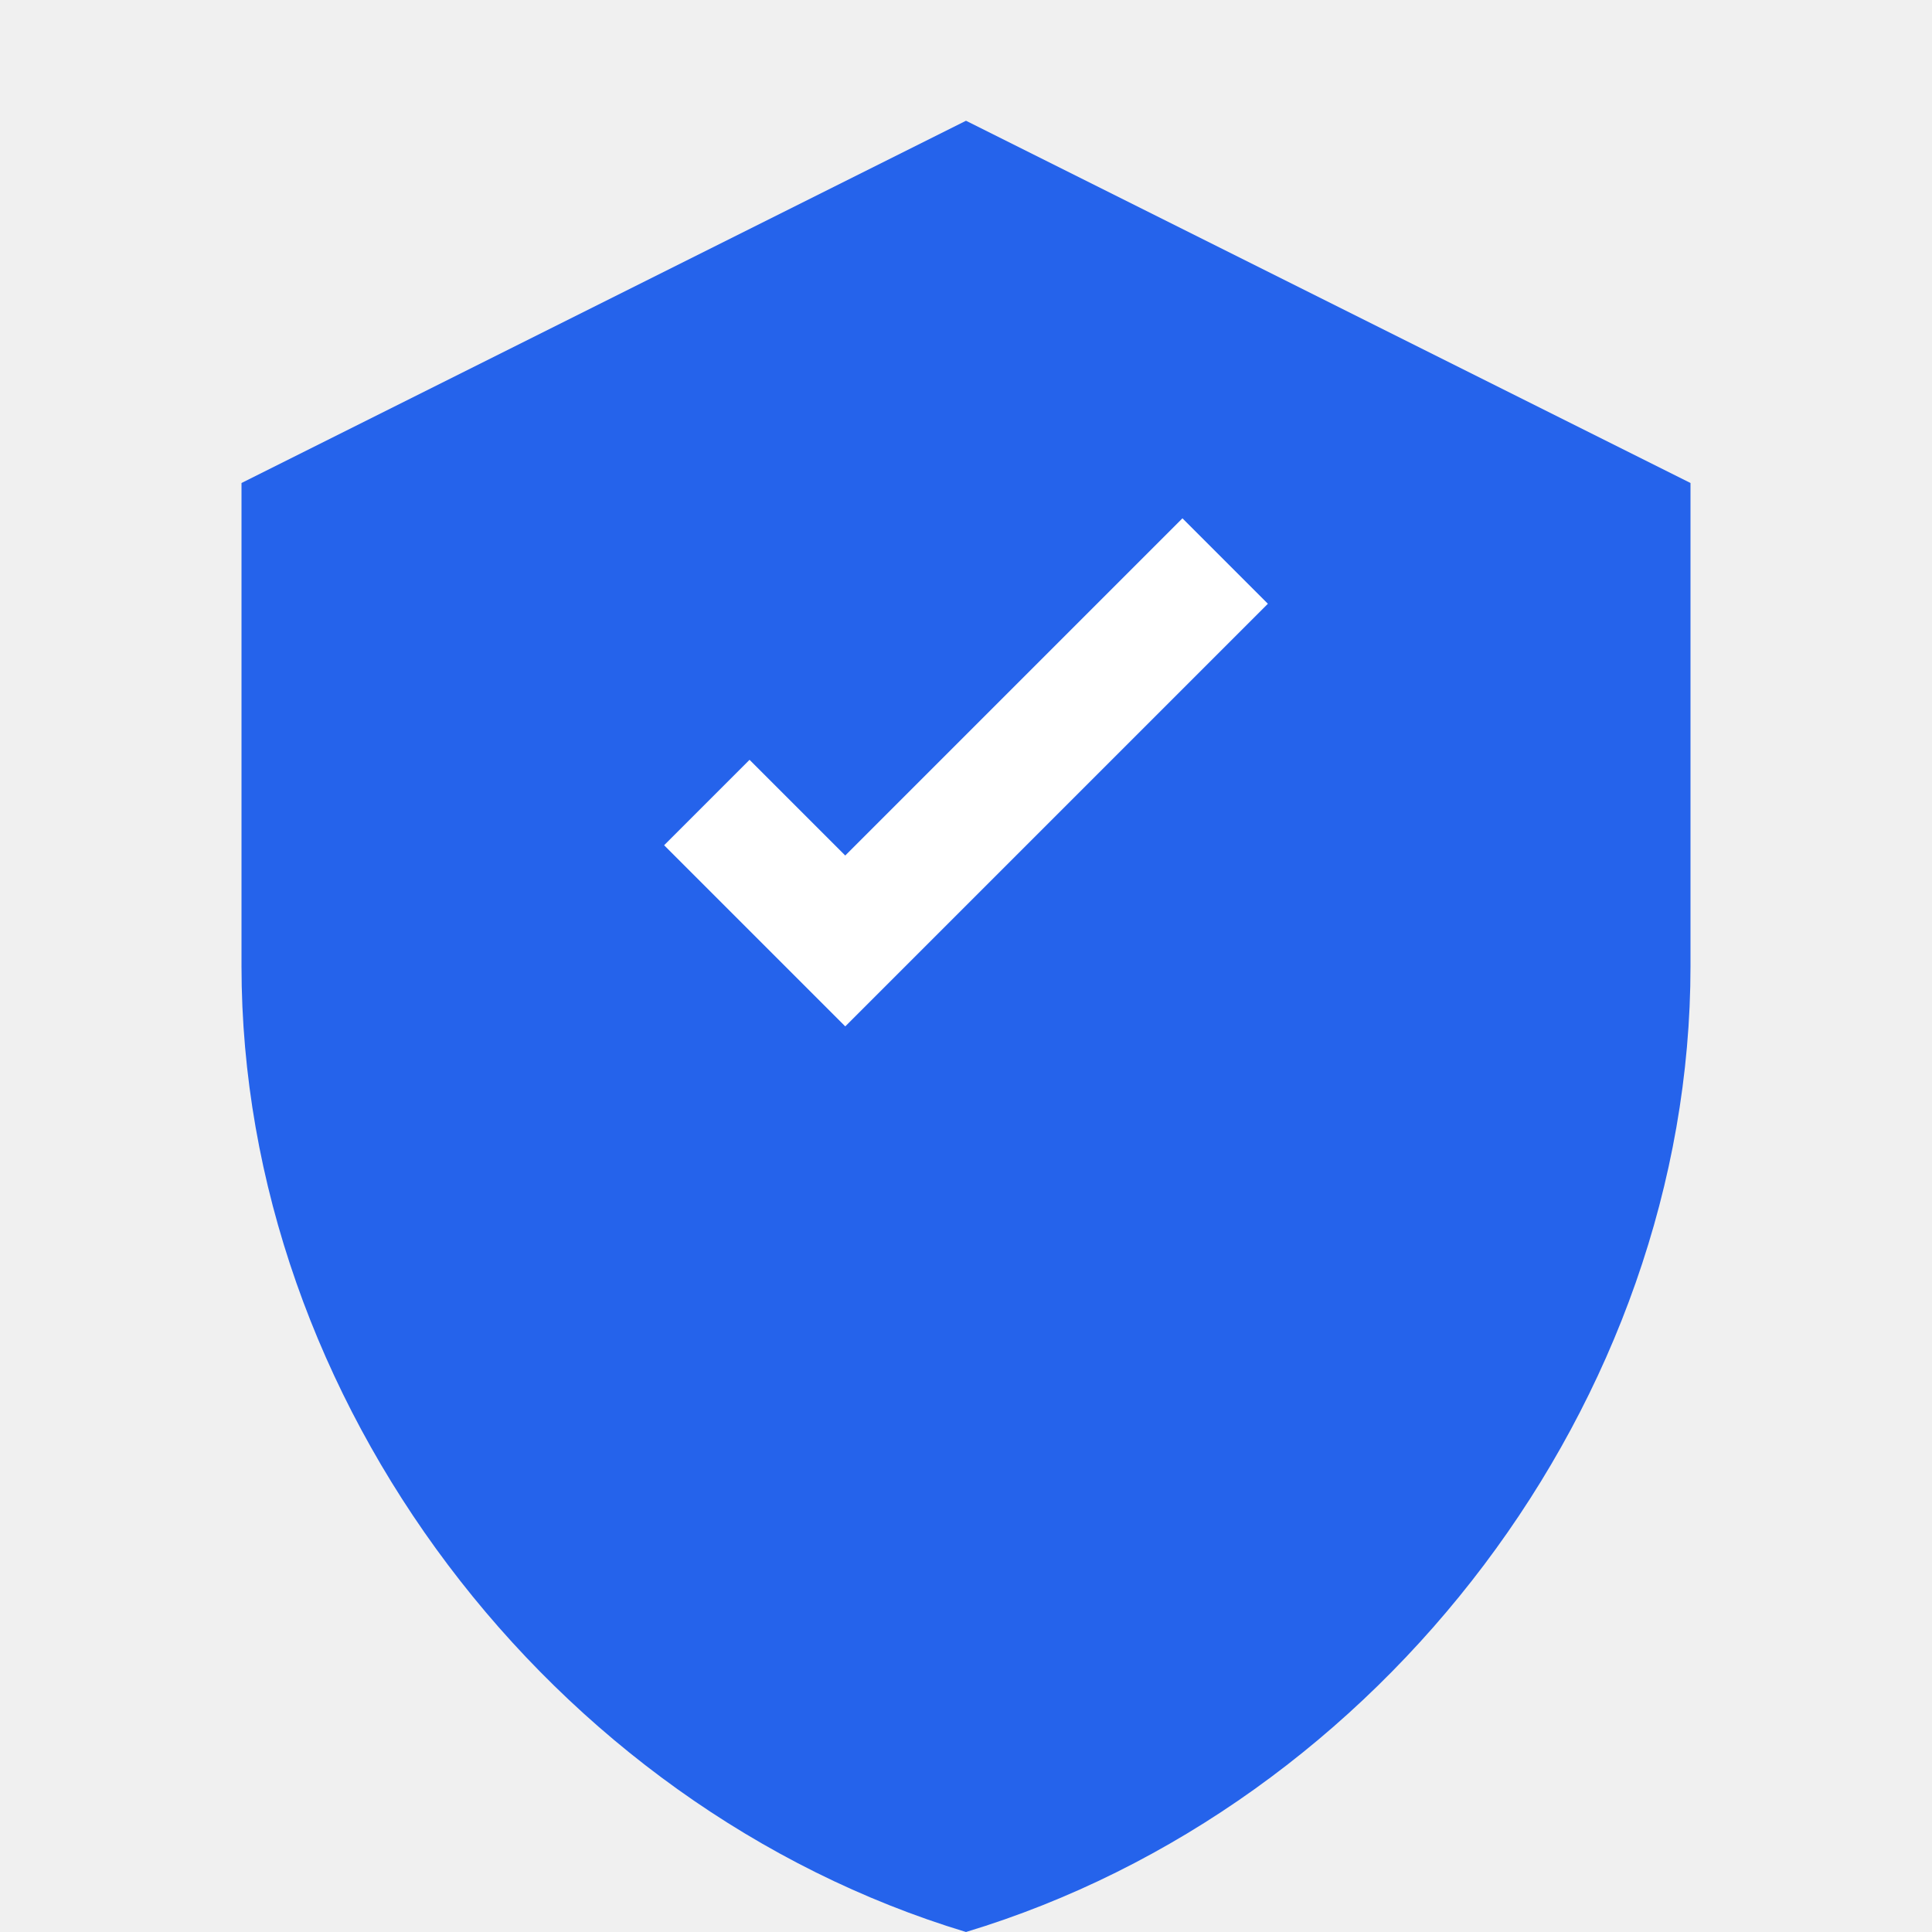
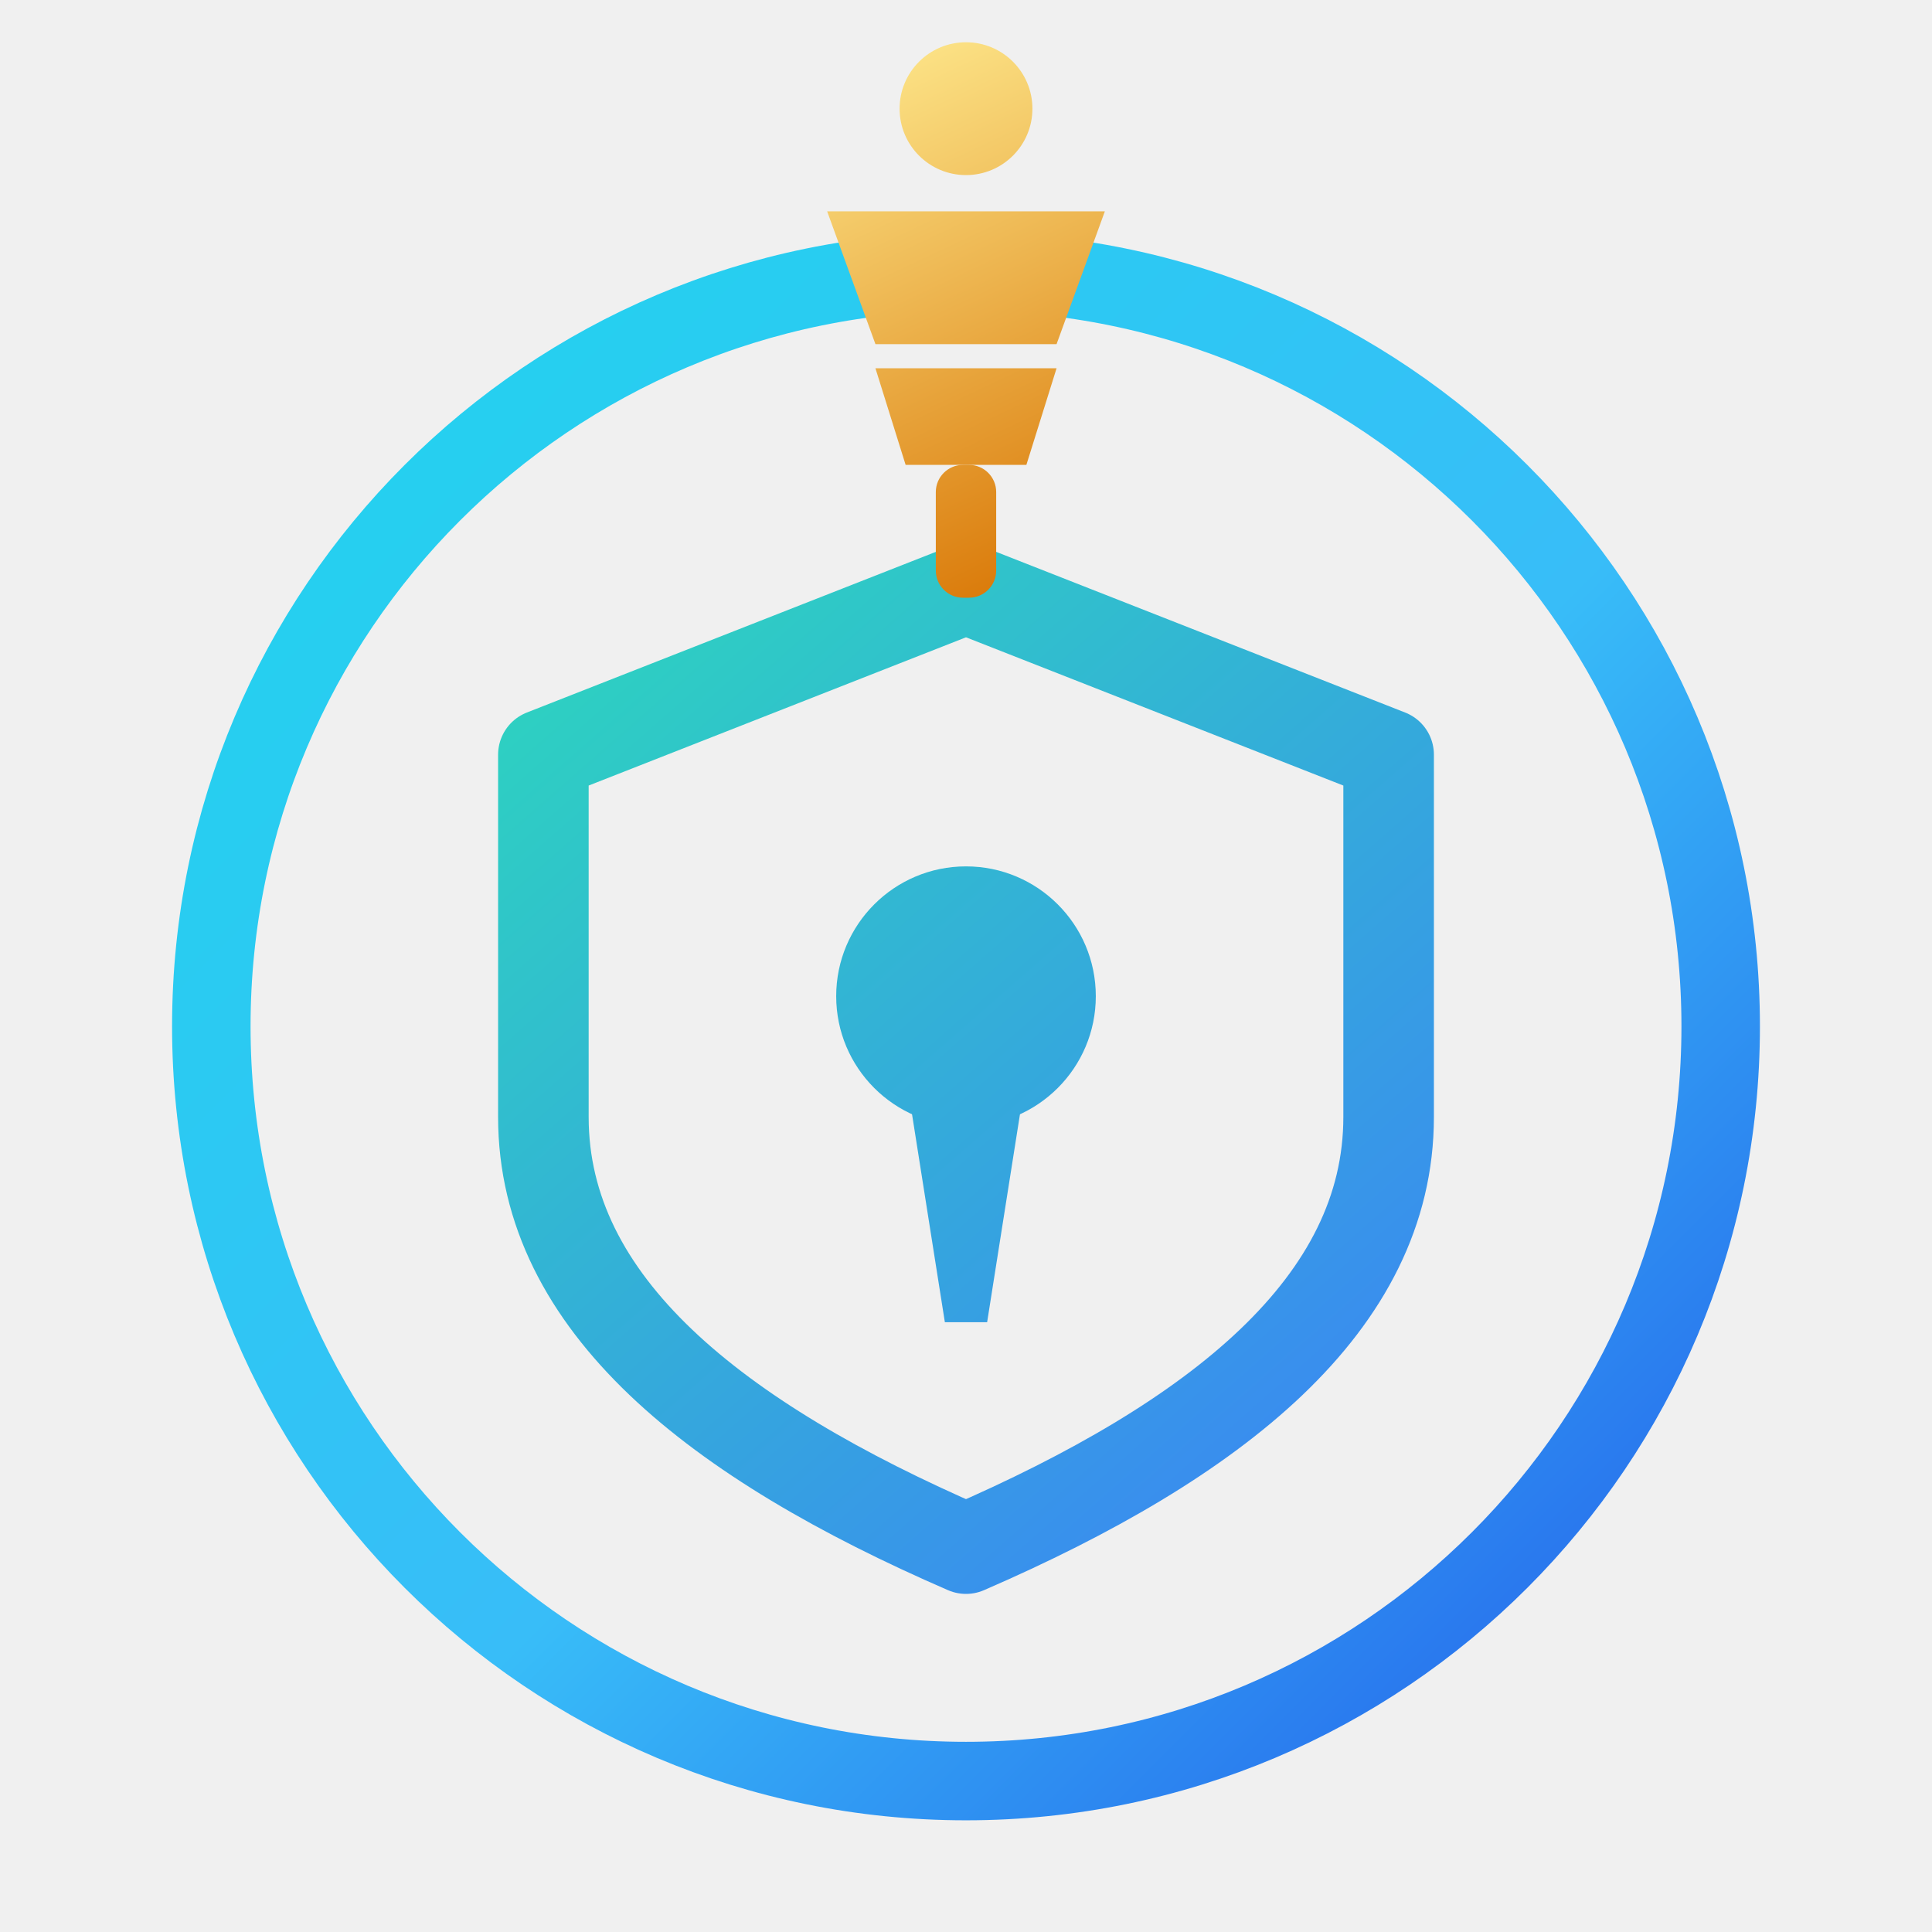
- <svg xmlns="http://www.w3.org/2000/svg" viewBox="0 0 64 64" fill="none">
-   <path d="M32 4L8 16v16c0 14.4 10.24 27.84 24 32 13.76-4.16 24-17.6 24-32V16L32 4z" fill="#2563EB" />
-   <path d="M28 34l-6-6 2.83-2.83L28 28.34l11.17-11.17L42 20 28 34z" fill="white" />
+ <svg xmlns="http://www.w3.org/2000/svg" viewBox="0 0 64 64" width="64" height="64" fill="none" role="img" aria-label="SoterAI">
+   <defs>
+     <linearGradient id="soterRing" x1="9" y1="12" x2="55" y2="58" gradientUnits="userSpaceOnUse">
+       <stop offset="0" stop-color="#22d3ee" />
+       <stop offset="0.55" stop-color="#38bdf8" />
+       <stop offset="1" stop-color="#2563eb" />
+     </linearGradient>
+     <linearGradient id="soterShield" x1="18" y1="20" x2="46" y2="52" gradientUnits="userSpaceOnUse">
+       <stop offset="0" stop-color="#2dd4bf" />
+       <stop offset="1" stop-color="#3b82f6" />
+     </linearGradient>
+     <linearGradient id="soterCrown" x1="28" y1="2" x2="36" y2="19" gradientUnits="userSpaceOnUse">
+       <stop offset="0" stop-color="#fde68a" />
+       <stop offset="1" stop-color="#d97706" />
+     </linearGradient>
+   </defs>
+   <circle cx="32" cy="34" r="25" stroke="url(#soterRing)" stroke-width="2.6" fill="none" />
+   <path d="M32 19.5 46 25v12c0 6.2-5.7 10.7-14 14.3C23.7 47.7 18 43.2 18 37V25z" stroke="url(#soterShield)" stroke-width="3" stroke-linejoin="round" fill="none" />
+   <g fill="url(#soterShield)">
+     <circle cx="32" cy="33" r="4.3" />
+     <path d="M30.1 36.2h3.8l-1.2 7.6h-1.4z" />
+   </g>
+   <g fill="url(#soterCrown)">
+     <circle cx="32" cy="3.6" r="2.2" />
+     <path d="M27.4 7h9.2l-1.6 4.4h-6z" />
+     <path d="M29 12.2h6l-1 3.2h-4z" />
+     <rect x="31" y="15.4" width="2" height="4.4" rx="0.9" />
+   </g>
</svg>
